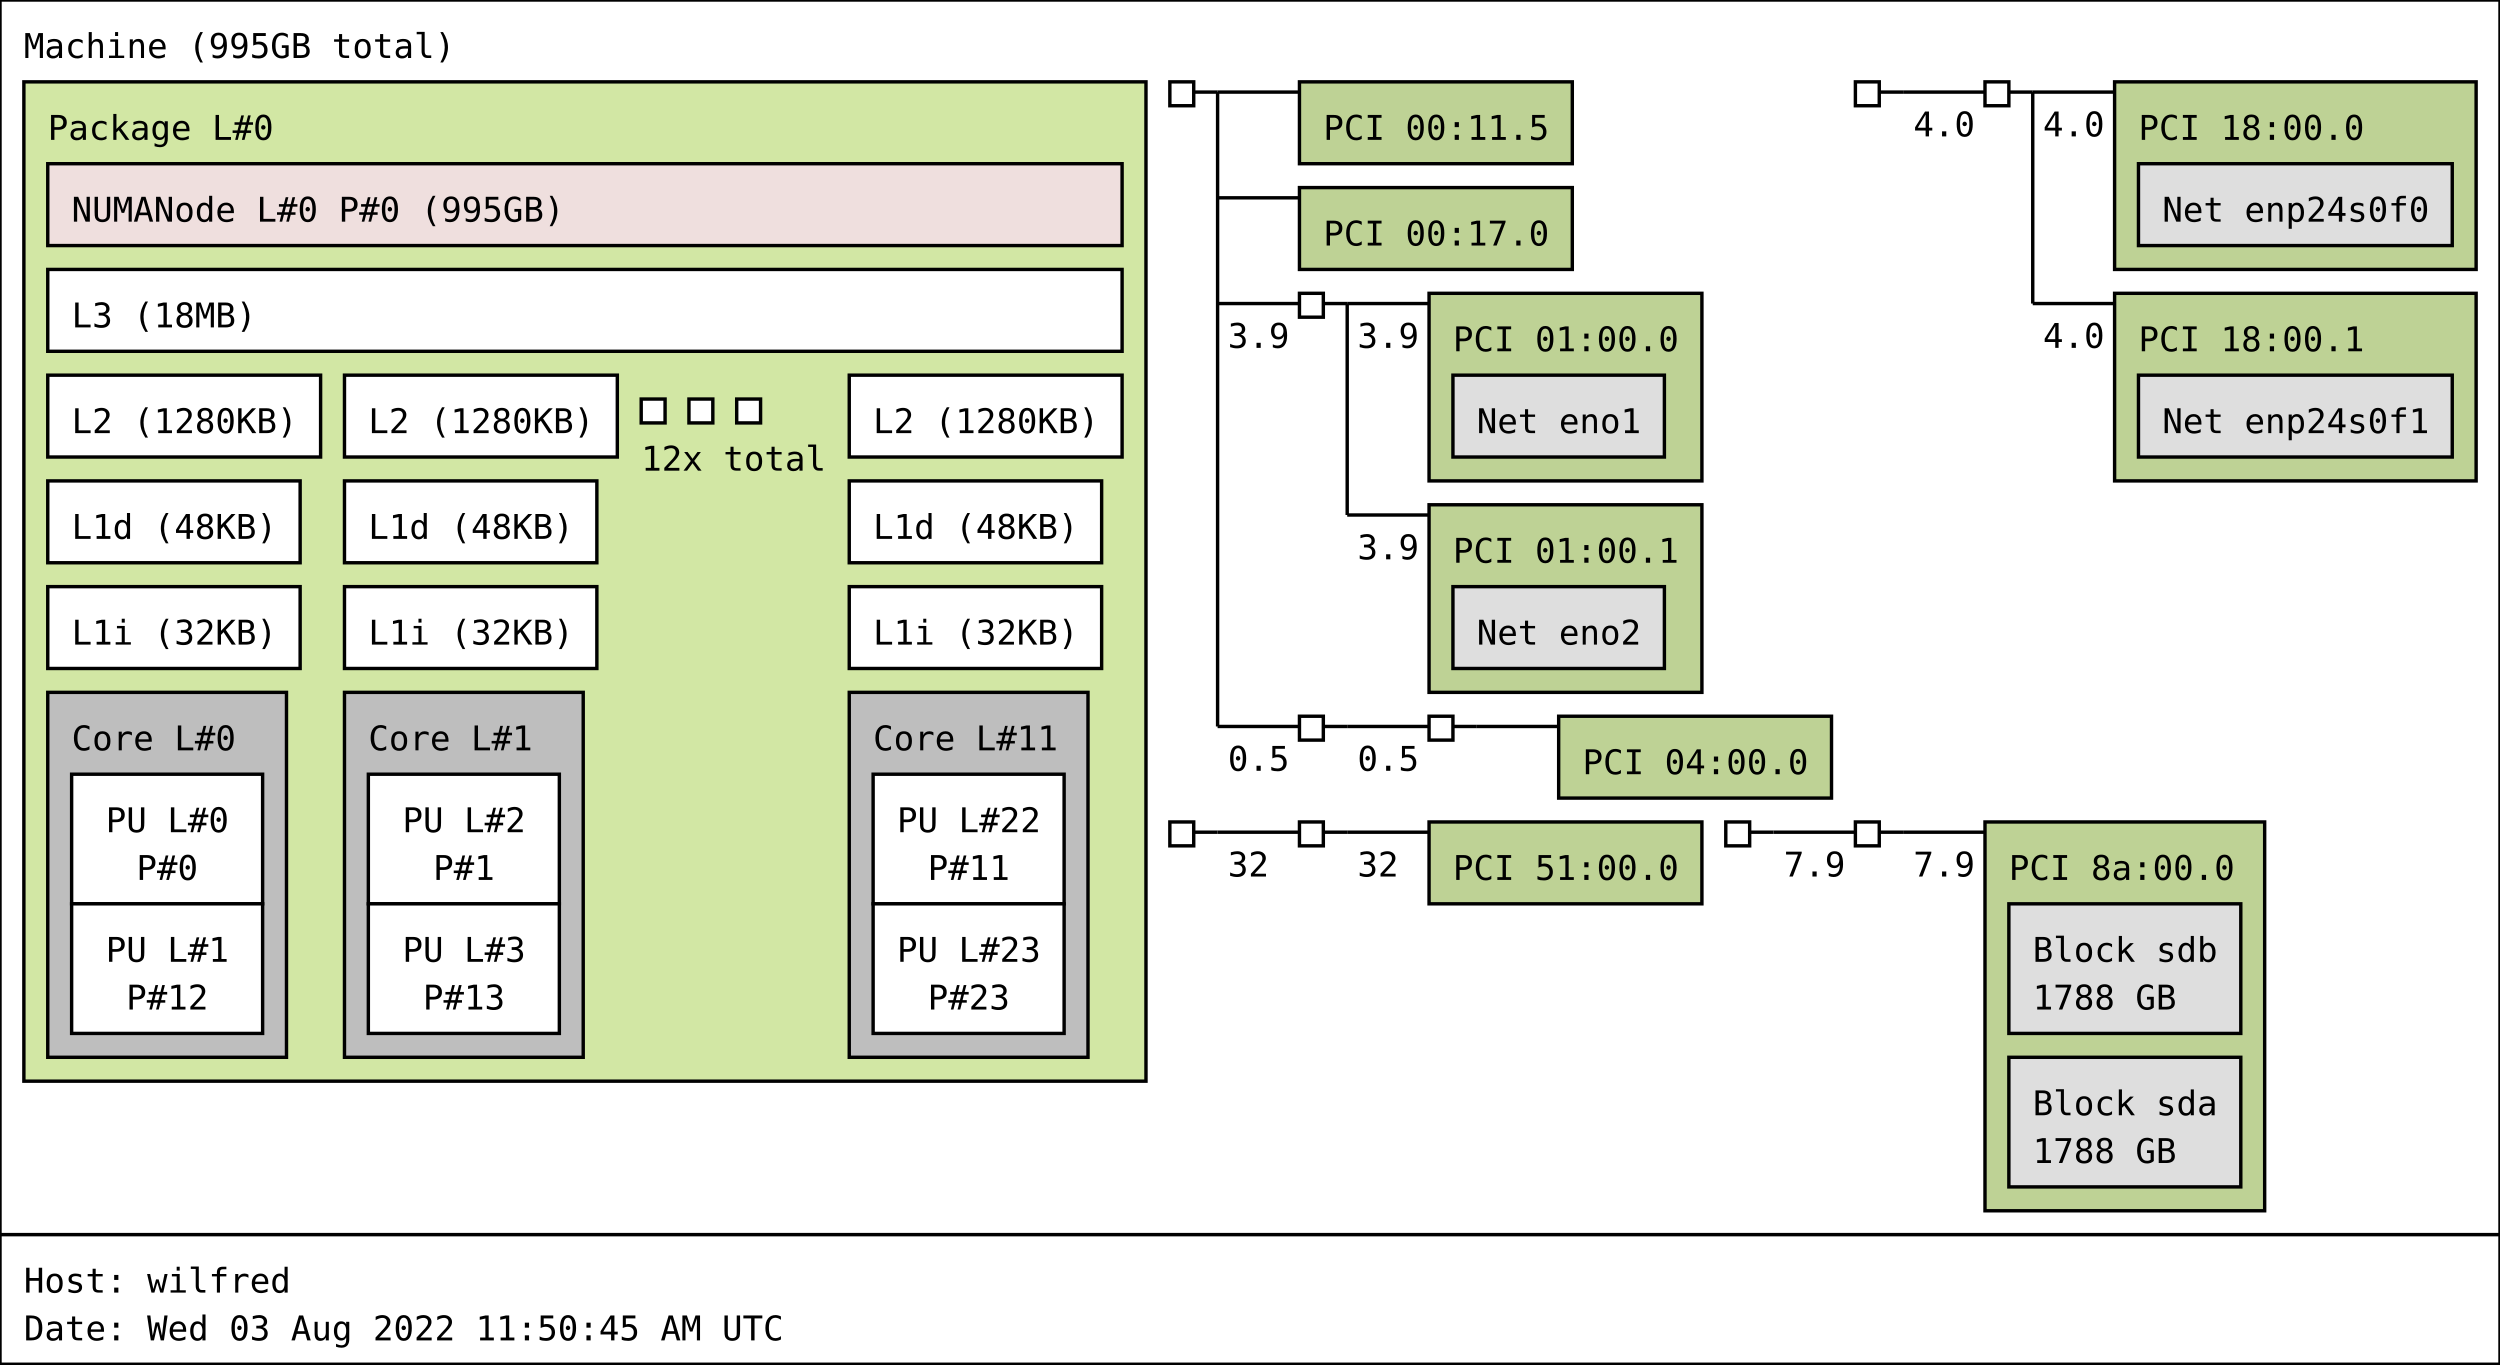
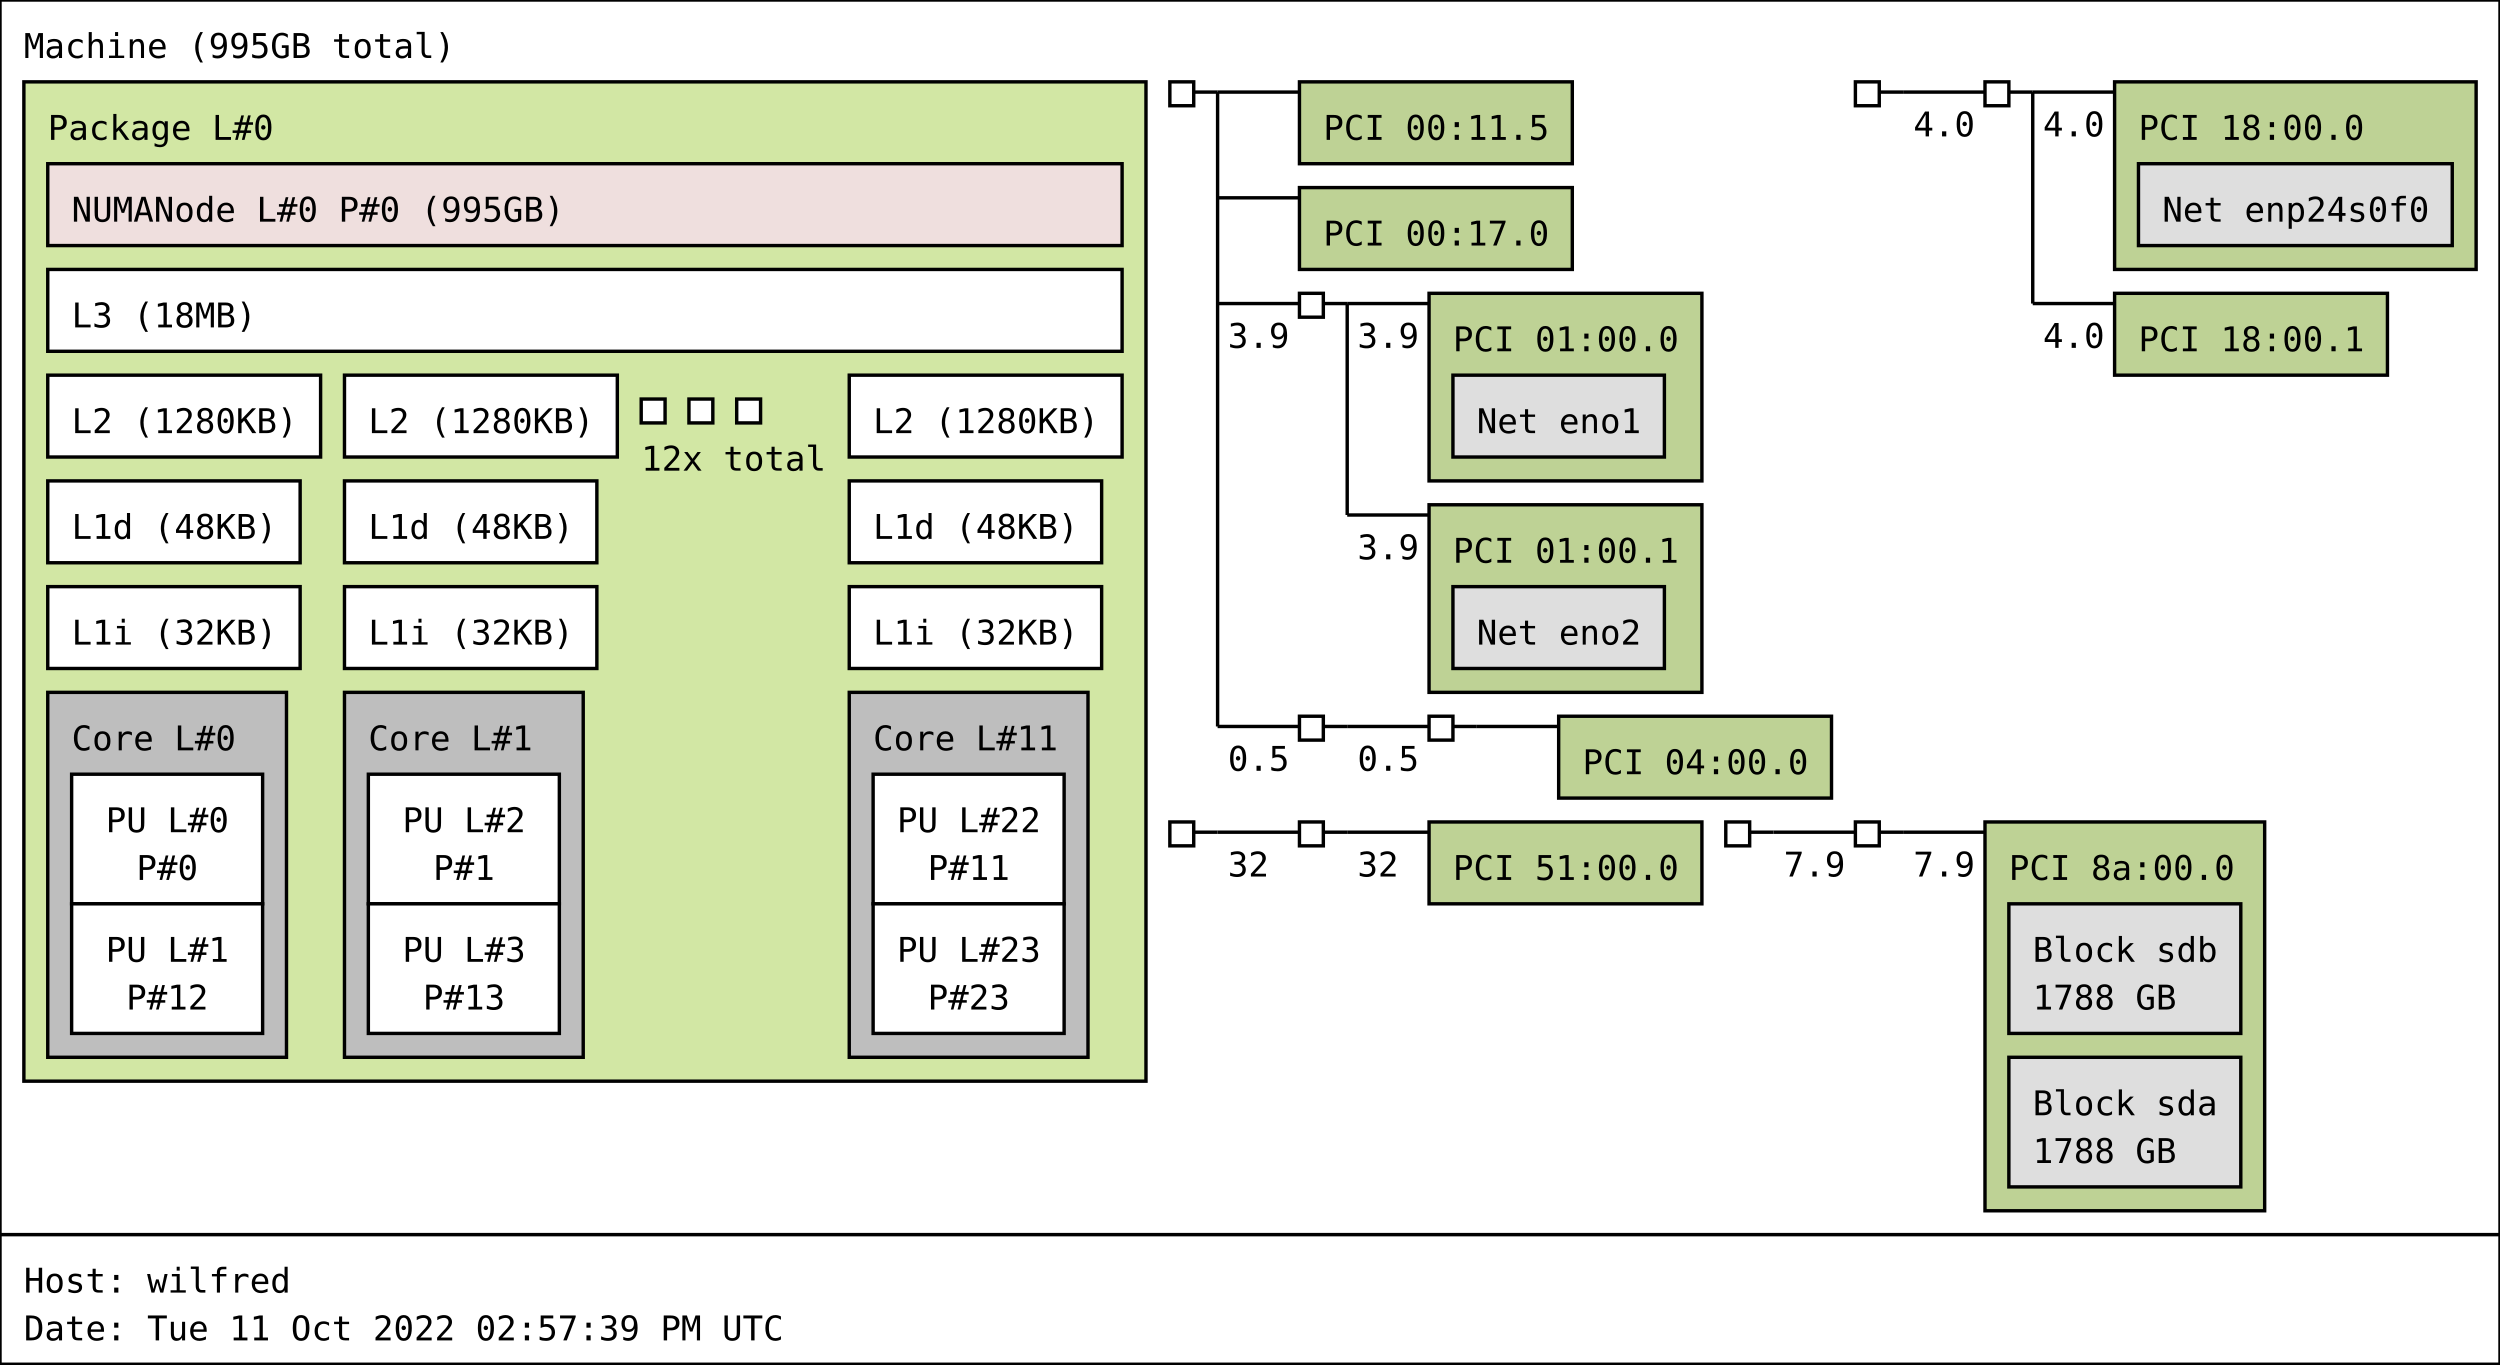
<svg xmlns="http://www.w3.org/2000/svg" width="733px" height="400px" viewBox="0 0 733px 400px" version="1.1">
  <rect id="Machine_0_rect" class="Machine" x="0" y="0" width="733" height="362" fill="rgb(255,255,255)" stroke="rgb(0,0,0)" stroke-width="1" />
  <text id="Machine_0_text" class="Machine" font-family="Monospace" x="7" y="17" fill="rgb(0,0,0)" font-size="10px">Machine (995GB total)</text>
  <rect id="Package_0_rect" class="Package" x="7" y="24" width="329" height="293" fill="rgb(210,231,164)" stroke="rgb(0,0,0)" stroke-width="1" />
  <text id="Package_0_text" class="Package" font-family="Monospace" x="14" y="41" fill="rgb(0,0,0)" font-size="10px">Package L#0</text>
  <rect id="L3_0_rect" class="L3" x="14" y="79" width="315" height="24" fill="rgb(255,255,255)" stroke="rgb(0,0,0)" stroke-width="1" />
  <text id="L3_0_text" class="L3" font-family="Monospace" x="21" y="96" fill="rgb(0,0,0)" font-size="10px">L3 (18MB)</text>
  <rect id="L2_0_rect" class="L2" x="14" y="110" width="80" height="24" fill="rgb(255,255,255)" stroke="rgb(0,0,0)" stroke-width="1" />
  <text id="L2_0_text" class="L2" font-family="Monospace" x="21" y="127" fill="rgb(0,0,0)" font-size="10px">L2 (1280KB)</text>
  <rect id="L1d_0_rect" class="L1d" x="14" y="141" width="74" height="24" fill="rgb(255,255,255)" stroke="rgb(0,0,0)" stroke-width="1" />
  <text id="L1d_0_text" class="L1d" font-family="Monospace" x="21" y="158" fill="rgb(0,0,0)" font-size="10px">L1d (48KB)</text>
  <rect id="L1i_0_rect" class="L1i" x="14" y="172" width="74" height="24" fill="rgb(255,255,255)" stroke="rgb(0,0,0)" stroke-width="1" />
  <text id="L1i_0_text" class="L1i" font-family="Monospace" x="21" y="189" fill="rgb(0,0,0)" font-size="10px">L1i (32KB)</text>
  <rect id="Core_0_rect" class="Core" x="14" y="203" width="70" height="107" fill="rgb(190,190,190)" stroke="rgb(0,0,0)" stroke-width="1" />
  <text id="Core_0_text" class="Core" font-family="Monospace" x="21" y="220" fill="rgb(0,0,0)" font-size="10px">Core L#0</text>
  <rect id="PU_0_rect" class="PU" x="21" y="227" width="56" height="38" fill="rgb(255,255,255)" stroke="rgb(0,0,0)" stroke-width="1" />
  <text id="PU_0_text" class="PU" font-family="Monospace" x="31" y="244" fill="rgb(0,0,0)" font-size="10px">PU L#0</text>
  <text id="PU_0_text_1" class="PU" font-family="Monospace" x="40" y="258" fill="rgb(0,0,0)" font-size="10px">P#0</text>
  <rect id="PU_1_rect" class="PU" x="21" y="265" width="56" height="38" fill="rgb(255,255,255)" stroke="rgb(0,0,0)" stroke-width="1" />
  <text id="PU_1_text" class="PU" font-family="Monospace" x="31" y="282" fill="rgb(0,0,0)" font-size="10px">PU L#1</text>
  <text id="PU_1_text_1" class="PU" font-family="Monospace" x="37" y="296" fill="rgb(0,0,0)" font-size="10px">P#12</text>
  <rect id="L2_1_rect" class="L2" x="101" y="110" width="80" height="24" fill="rgb(255,255,255)" stroke="rgb(0,0,0)" stroke-width="1" />
  <text id="L2_1_text" class="L2" font-family="Monospace" x="108" y="127" fill="rgb(0,0,0)" font-size="10px">L2 (1280KB)</text>
  <rect id="L1d_1_rect" class="L1d" x="101" y="141" width="74" height="24" fill="rgb(255,255,255)" stroke="rgb(0,0,0)" stroke-width="1" />
  <text id="L1d_1_text" class="L1d" font-family="Monospace" x="108" y="158" fill="rgb(0,0,0)" font-size="10px">L1d (48KB)</text>
  <rect id="L1i_1_rect" class="L1i" x="101" y="172" width="74" height="24" fill="rgb(255,255,255)" stroke="rgb(0,0,0)" stroke-width="1" />
  <text id="L1i_1_text" class="L1i" font-family="Monospace" x="108" y="189" fill="rgb(0,0,0)" font-size="10px">L1i (32KB)</text>
  <rect id="Core_1_rect" class="Core" x="101" y="203" width="70" height="107" fill="rgb(190,190,190)" stroke="rgb(0,0,0)" stroke-width="1" />
  <text id="Core_1_text" class="Core" font-family="Monospace" x="108" y="220" fill="rgb(0,0,0)" font-size="10px">Core L#1</text>
  <rect id="PU_2_rect" class="PU" x="108" y="227" width="56" height="38" fill="rgb(255,255,255)" stroke="rgb(0,0,0)" stroke-width="1" />
  <text id="PU_2_text" class="PU" font-family="Monospace" x="118" y="244" fill="rgb(0,0,0)" font-size="10px">PU L#2</text>
  <text id="PU_2_text_1" class="PU" font-family="Monospace" x="127" y="258" fill="rgb(0,0,0)" font-size="10px">P#1</text>
  <rect id="PU_3_rect" class="PU" x="108" y="265" width="56" height="38" fill="rgb(255,255,255)" stroke="rgb(0,0,0)" stroke-width="1" />
  <text id="PU_3_text" class="PU" font-family="Monospace" x="118" y="282" fill="rgb(0,0,0)" font-size="10px">PU L#3</text>
  <text id="PU_3_text_1" class="PU" font-family="Monospace" x="124" y="296" fill="rgb(0,0,0)" font-size="10px">P#13</text>
  <rect id="L2_2_rect" class="L2" x="188" y="117" width="7" height="7" fill="rgb(255,255,255)" stroke="rgb(0,0,0)" stroke-width="1" />
  <rect id="L2_2_rect" class="L2" x="202" y="117" width="7" height="7" fill="rgb(255,255,255)" stroke="rgb(0,0,0)" stroke-width="1" />
  <rect id="L2_2_rect" class="L2" x="216" y="117" width="7" height="7" fill="rgb(255,255,255)" stroke="rgb(0,0,0)" stroke-width="1" />
  <text id="L2_2_text" class="L2" font-family="Monospace" x="188" y="138" fill="rgb(0,0,0)" font-size="10px">12x total</text>
  <rect id="L2_11_rect" class="L2" x="249" y="110" width="80" height="24" fill="rgb(255,255,255)" stroke="rgb(0,0,0)" stroke-width="1" />
  <text id="L2_11_text" class="L2" font-family="Monospace" x="256" y="127" fill="rgb(0,0,0)" font-size="10px">L2 (1280KB)</text>
  <rect id="L1d_11_rect" class="L1d" x="249" y="141" width="74" height="24" fill="rgb(255,255,255)" stroke="rgb(0,0,0)" stroke-width="1" />
  <text id="L1d_11_text" class="L1d" font-family="Monospace" x="256" y="158" fill="rgb(0,0,0)" font-size="10px">L1d (48KB)</text>
  <rect id="L1i_11_rect" class="L1i" x="249" y="172" width="74" height="24" fill="rgb(255,255,255)" stroke="rgb(0,0,0)" stroke-width="1" />
  <text id="L1i_11_text" class="L1i" font-family="Monospace" x="256" y="189" fill="rgb(0,0,0)" font-size="10px">L1i (32KB)</text>
  <rect id="Core_11_rect" class="Core" x="249" y="203" width="70" height="107" fill="rgb(190,190,190)" stroke="rgb(0,0,0)" stroke-width="1" />
  <text id="Core_11_text" class="Core" font-family="Monospace" x="256" y="220" fill="rgb(0,0,0)" font-size="10px">Core L#11</text>
  <rect id="PU_22_rect" class="PU" x="256" y="227" width="56" height="38" fill="rgb(255,255,255)" stroke="rgb(0,0,0)" stroke-width="1" />
  <text id="PU_22_text" class="PU" font-family="Monospace" x="263" y="244" fill="rgb(0,0,0)" font-size="10px">PU L#22</text>
  <text id="PU_22_text_1" class="PU" font-family="Monospace" x="272" y="258" fill="rgb(0,0,0)" font-size="10px">P#11</text>
  <rect id="PU_23_rect" class="PU" x="256" y="265" width="56" height="38" fill="rgb(255,255,255)" stroke="rgb(0,0,0)" stroke-width="1" />
  <text id="PU_23_text" class="PU" font-family="Monospace" x="263" y="282" fill="rgb(0,0,0)" font-size="10px">PU L#23</text>
  <text id="PU_23_text_1" class="PU" font-family="Monospace" x="272" y="296" fill="rgb(0,0,0)" font-size="10px">P#23</text>
  <rect id="NUMANode_0_rect" class="NUMANode" x="14" y="48" width="315" height="24" fill="rgb(239,223,222)" stroke="rgb(0,0,0)" stroke-width="1" />
  <text id="NUMANode_0_text" class="NUMANode" font-family="Monospace" x="21" y="65" fill="rgb(0,0,0)" font-size="10px">NUMANode L#0 P#0 (995GB)</text>
  <rect id="HostBridge_0_rect" class="HostBridge" x="343" y="24" width="7" height="7" fill="rgb(255,255,255)" stroke="rgb(0,0,0)" stroke-width="1" />
  <line id="HostBridge_0_line" class="HostBridge" x1="350" y1="27" x2="357" y2="27" stroke="rgb(0,0,0)" stroke-width="1" />
  <line id="HostBridge_0_line_2" class="HostBridge" x1="357" y1="27" x2="381" y2="27" stroke="rgb(0,0,0)" stroke-width="1" />
  <line id="HostBridge_0_line_3" class="HostBridge" x1="357" y1="58" x2="381" y2="58" stroke="rgb(0,0,0)" stroke-width="1" />
  <line id="HostBridge_0_line_4" class="HostBridge" x1="357" y1="89" x2="381" y2="89" stroke="rgb(0,0,0)" stroke-width="1" />
  <text id="HostBridge_0_text_4" class="HostBridge" font-family="Monospace" x="360" y="102" fill="rgb(0,0,0)" font-size="10px">3.9</text>
  <line id="HostBridge_0_line_5" class="HostBridge" x1="357" y1="213" x2="381" y2="213" stroke="rgb(0,0,0)" stroke-width="1" />
  <text id="HostBridge_0_text_5" class="HostBridge" font-family="Monospace" x="360" y="226" fill="rgb(0,0,0)" font-size="10px">0.5</text>
  <line id="HostBridge_0_line_1" class="HostBridge" x1="357" y1="27" x2="357" y2="213" stroke="rgb(0,0,0)" stroke-width="1" />
  <rect id="PCI_0_rect" class="PCI" x="381" y="24" width="80" height="24" fill="rgb(190,210,149)" stroke="rgb(0,0,0)" stroke-width="1" />
  <text id="PCI_0_text" class="PCI" font-family="Monospace" x="388" y="41" fill="rgb(0,0,0)" font-size="10px">PCI 00:11.5</text>
  <rect id="PCI_1_rect" class="PCI" x="381" y="55" width="80" height="24" fill="rgb(190,210,149)" stroke="rgb(0,0,0)" stroke-width="1" />
  <text id="PCI_1_text" class="PCI" font-family="Monospace" x="388" y="72" fill="rgb(0,0,0)" font-size="10px">PCI 00:17.0</text>
  <rect id="PCIBridge_1_rect" class="PCIBridge" x="381" y="86" width="7" height="7" fill="rgb(255,255,255)" stroke="rgb(0,0,0)" stroke-width="1" />
  <line id="PCIBridge_1_line" class="PCIBridge" x1="388" y1="89" x2="395" y2="89" stroke="rgb(0,0,0)" stroke-width="1" />
  <line id="PCIBridge_1_line_2" class="PCIBridge" x1="395" y1="89" x2="419" y2="89" stroke="rgb(0,0,0)" stroke-width="1" />
  <text id="PCIBridge_1_text_2" class="PCIBridge" font-family="Monospace" x="398" y="102" fill="rgb(0,0,0)" font-size="10px">3.9</text>
  <line id="PCIBridge_1_line_3" class="PCIBridge" x1="395" y1="151" x2="419" y2="151" stroke="rgb(0,0,0)" stroke-width="1" />
  <text id="PCIBridge_1_text_3" class="PCIBridge" font-family="Monospace" x="398" y="164" fill="rgb(0,0,0)" font-size="10px">3.9</text>
  <line id="PCIBridge_1_line_1" class="PCIBridge" x1="395" y1="89" x2="395" y2="151" stroke="rgb(0,0,0)" stroke-width="1" />
  <rect id="PCI_2_rect" class="PCI" x="419" y="86" width="80" height="55" fill="rgb(190,210,149)" stroke="rgb(0,0,0)" stroke-width="1" />
  <text id="PCI_2_text" class="PCI" font-family="Monospace" x="426" y="103" fill="rgb(0,0,0)" font-size="10px">PCI 01:00.0</text>
  <rect id="Net_0_rect" class="Net" x="426" y="110" width="62" height="24" fill="rgb(222,222,222)" stroke="rgb(0,0,0)" stroke-width="1" />
  <text id="Net_0_text" class="Net" font-family="Monospace" x="433" y="127" fill="rgb(0,0,0)" font-size="10px">Net eno1</text>
  <rect id="PCI_3_rect" class="PCI" x="419" y="148" width="80" height="55" fill="rgb(190,210,149)" stroke="rgb(0,0,0)" stroke-width="1" />
  <text id="PCI_3_text" class="PCI" font-family="Monospace" x="426" y="165" fill="rgb(0,0,0)" font-size="10px">PCI 01:00.1</text>
  <rect id="Net_1_rect" class="Net" x="426" y="172" width="62" height="24" fill="rgb(222,222,222)" stroke="rgb(0,0,0)" stroke-width="1" />
  <text id="Net_1_text" class="Net" font-family="Monospace" x="433" y="189" fill="rgb(0,0,0)" font-size="10px">Net eno2</text>
  <rect id="PCIBridge_2_rect" class="PCIBridge" x="381" y="210" width="7" height="7" fill="rgb(255,255,255)" stroke="rgb(0,0,0)" stroke-width="1" />
  <line id="PCIBridge_2_line" class="PCIBridge" x1="388" y1="213" x2="395" y2="213" stroke="rgb(0,0,0)" stroke-width="1" />
  <line id="PCIBridge_2_line_2" class="PCIBridge" x1="395" y1="213" x2="419" y2="213" stroke="rgb(0,0,0)" stroke-width="1" />
  <text id="PCIBridge_2_text_2" class="PCIBridge" font-family="Monospace" x="398" y="226" fill="rgb(0,0,0)" font-size="10px">0.5</text>
  <line id="PCIBridge_2_line_1" class="PCIBridge" x1="395" y1="213" x2="395" y2="213" stroke="rgb(0,0,0)" stroke-width="1" />
  <rect id="PCIBridge_3_rect" class="PCIBridge" x="419" y="210" width="7" height="7" fill="rgb(255,255,255)" stroke="rgb(0,0,0)" stroke-width="1" />
  <line id="PCIBridge_3_line" class="PCIBridge" x1="426" y1="213" x2="433" y2="213" stroke="rgb(0,0,0)" stroke-width="1" />
  <line id="PCIBridge_3_line_2" class="PCIBridge" x1="433" y1="213" x2="457" y2="213" stroke="rgb(0,0,0)" stroke-width="1" />
  <line id="PCIBridge_3_line_1" class="PCIBridge" x1="433" y1="213" x2="433" y2="213" stroke="rgb(0,0,0)" stroke-width="1" />
  <rect id="PCI_4_rect" class="PCI" x="457" y="210" width="80" height="24" fill="rgb(190,210,149)" stroke="rgb(0,0,0)" stroke-width="1" />
  <text id="PCI_4_text" class="PCI" font-family="Monospace" x="464" y="227" fill="rgb(0,0,0)" font-size="10px">PCI 04:00.0</text>
  <rect id="HostBridge_4_rect" class="HostBridge" x="544" y="24" width="7" height="7" fill="rgb(255,255,255)" stroke="rgb(0,0,0)" stroke-width="1" />
  <line id="HostBridge_4_line" class="HostBridge" x1="551" y1="27" x2="558" y2="27" stroke="rgb(0,0,0)" stroke-width="1" />
  <line id="HostBridge_4_line_2" class="HostBridge" x1="558" y1="27" x2="582" y2="27" stroke="rgb(0,0,0)" stroke-width="1" />
  <text id="HostBridge_4_text_2" class="HostBridge" font-family="Monospace" x="561" y="40" fill="rgb(0,0,0)" font-size="10px">4.0</text>
  <line id="HostBridge_4_line_1" class="HostBridge" x1="558" y1="27" x2="558" y2="27" stroke="rgb(0,0,0)" stroke-width="1" />
  <rect id="PCIBridge_5_rect" class="PCIBridge" x="582" y="24" width="7" height="7" fill="rgb(255,255,255)" stroke="rgb(0,0,0)" stroke-width="1" />
  <line id="PCIBridge_5_line" class="PCIBridge" x1="589" y1="27" x2="596" y2="27" stroke="rgb(0,0,0)" stroke-width="1" />
  <line id="PCIBridge_5_line_2" class="PCIBridge" x1="596" y1="27" x2="620" y2="27" stroke="rgb(0,0,0)" stroke-width="1" />
  <text id="PCIBridge_5_text_2" class="PCIBridge" font-family="Monospace" x="599" y="40" fill="rgb(0,0,0)" font-size="10px">4.0</text>
  <line id="PCIBridge_5_line_3" class="PCIBridge" x1="596" y1="89" x2="620" y2="89" stroke="rgb(0,0,0)" stroke-width="1" />
  <text id="PCIBridge_5_text_3" class="PCIBridge" font-family="Monospace" x="599" y="102" fill="rgb(0,0,0)" font-size="10px">4.0</text>
  <line id="PCIBridge_5_line_1" class="PCIBridge" x1="596" y1="27" x2="596" y2="89" stroke="rgb(0,0,0)" stroke-width="1" />
  <rect id="PCI_5_rect" class="PCI" x="620" y="24" width="106" height="55" fill="rgb(190,210,149)" stroke="rgb(0,0,0)" stroke-width="1" />
  <text id="PCI_5_text" class="PCI" font-family="Monospace" x="627" y="41" fill="rgb(0,0,0)" font-size="10px">PCI 18:00.0</text>
  <rect id="Net_2_rect" class="Net" x="627" y="48" width="92" height="24" fill="rgb(222,222,222)" stroke="rgb(0,0,0)" stroke-width="1" />
  <text id="Net_2_text" class="Net" font-family="Monospace" x="634" y="65" fill="rgb(0,0,0)" font-size="10px">Net enp24s0f0</text>
-   <rect id="PCI_6_rect" class="PCI" x="620" y="86" width="106" height="55" fill="rgb(190,210,149)" stroke="rgb(0,0,0)" stroke-width="1" />
+   <rect id="PCI_6_rect" class="PCI" x="620" y="86" width="80" height="24" fill="rgb(190,210,149)" stroke="rgb(0,0,0)" stroke-width="1" />
  <text id="PCI_6_text" class="PCI" font-family="Monospace" x="627" y="103" fill="rgb(0,0,0)" font-size="10px">PCI 18:00.1</text>
-   <rect id="Net_3_rect" class="Net" x="627" y="110" width="92" height="24" fill="rgb(222,222,222)" stroke="rgb(0,0,0)" stroke-width="1" />
-   <text id="Net_3_text" class="Net" font-family="Monospace" x="634" y="127" fill="rgb(0,0,0)" font-size="10px">Net enp24s0f1</text>
  <rect id="HostBridge_6_rect" class="HostBridge" x="343" y="241" width="7" height="7" fill="rgb(255,255,255)" stroke="rgb(0,0,0)" stroke-width="1" />
  <line id="HostBridge_6_line" class="HostBridge" x1="350" y1="244" x2="357" y2="244" stroke="rgb(0,0,0)" stroke-width="1" />
  <line id="HostBridge_6_line_2" class="HostBridge" x1="357" y1="244" x2="381" y2="244" stroke="rgb(0,0,0)" stroke-width="1" />
  <text id="HostBridge_6_text_2" class="HostBridge" font-family="Monospace" x="360" y="257" fill="rgb(0,0,0)" font-size="10px">32</text>
  <line id="HostBridge_6_line_1" class="HostBridge" x1="357" y1="244" x2="357" y2="244" stroke="rgb(0,0,0)" stroke-width="1" />
  <rect id="PCIBridge_7_rect" class="PCIBridge" x="381" y="241" width="7" height="7" fill="rgb(255,255,255)" stroke="rgb(0,0,0)" stroke-width="1" />
  <line id="PCIBridge_7_line" class="PCIBridge" x1="388" y1="244" x2="395" y2="244" stroke="rgb(0,0,0)" stroke-width="1" />
  <line id="PCIBridge_7_line_2" class="PCIBridge" x1="395" y1="244" x2="419" y2="244" stroke="rgb(0,0,0)" stroke-width="1" />
  <text id="PCIBridge_7_text_2" class="PCIBridge" font-family="Monospace" x="398" y="257" fill="rgb(0,0,0)" font-size="10px">32</text>
  <line id="PCIBridge_7_line_1" class="PCIBridge" x1="395" y1="244" x2="395" y2="244" stroke="rgb(0,0,0)" stroke-width="1" />
  <rect id="PCI_7_rect" class="PCI" x="419" y="241" width="80" height="24" fill="rgb(190,210,149)" stroke="rgb(0,0,0)" stroke-width="1" />
  <text id="PCI_7_text" class="PCI" font-family="Monospace" x="426" y="258" fill="rgb(0,0,0)" font-size="10px">PCI 51:00.0</text>
  <rect id="HostBridge_8_rect" class="HostBridge" x="506" y="241" width="7" height="7" fill="rgb(255,255,255)" stroke="rgb(0,0,0)" stroke-width="1" />
  <line id="HostBridge_8_line" class="HostBridge" x1="513" y1="244" x2="520" y2="244" stroke="rgb(0,0,0)" stroke-width="1" />
  <line id="HostBridge_8_line_2" class="HostBridge" x1="520" y1="244" x2="544" y2="244" stroke="rgb(0,0,0)" stroke-width="1" />
  <text id="HostBridge_8_text_2" class="HostBridge" font-family="Monospace" x="523" y="257" fill="rgb(0,0,0)" font-size="10px">7.9</text>
  <line id="HostBridge_8_line_1" class="HostBridge" x1="520" y1="244" x2="520" y2="244" stroke="rgb(0,0,0)" stroke-width="1" />
  <rect id="PCIBridge_9_rect" class="PCIBridge" x="544" y="241" width="7" height="7" fill="rgb(255,255,255)" stroke="rgb(0,0,0)" stroke-width="1" />
  <line id="PCIBridge_9_line" class="PCIBridge" x1="551" y1="244" x2="558" y2="244" stroke="rgb(0,0,0)" stroke-width="1" />
  <line id="PCIBridge_9_line_2" class="PCIBridge" x1="558" y1="244" x2="582" y2="244" stroke="rgb(0,0,0)" stroke-width="1" />
  <text id="PCIBridge_9_text_2" class="PCIBridge" font-family="Monospace" x="561" y="257" fill="rgb(0,0,0)" font-size="10px">7.9</text>
  <line id="PCIBridge_9_line_1" class="PCIBridge" x1="558" y1="244" x2="558" y2="244" stroke="rgb(0,0,0)" stroke-width="1" />
  <rect id="PCI_8_rect" class="PCI" x="582" y="241" width="82" height="114" fill="rgb(190,210,149)" stroke="rgb(0,0,0)" stroke-width="1" />
  <text id="PCI_8_text" class="PCI" font-family="Monospace" x="589" y="258" fill="rgb(0,0,0)" font-size="10px">PCI 8a:00.0</text>
-   <rect id="Block_4_rect" class="Block" x="589" y="265" width="68" height="38" fill="rgb(222,222,222)" stroke="rgb(0,0,0)" stroke-width="1" />
-   <text id="Block_4_text" class="Block" font-family="Monospace" x="596" y="282" fill="rgb(0,0,0)" font-size="10px">Block sdb</text>
-   <text id="Block_4_text_1" class="Block" font-family="Monospace" x="596" y="296" fill="rgb(0,0,0)" font-size="10px">1788 GB</text>
-   <rect id="Block_5_rect" class="Block" x="589" y="310" width="68" height="38" fill="rgb(222,222,222)" stroke="rgb(0,0,0)" stroke-width="1" />
-   <text id="Block_5_text" class="Block" font-family="Monospace" x="596" y="327" fill="rgb(0,0,0)" font-size="10px">Block sda</text>
-   <text id="Block_5_text_1" class="Block" font-family="Monospace" x="596" y="341" fill="rgb(0,0,0)" font-size="10px">1788 GB</text>
+   <rect id="Block_3_rect" class="Block" x="589" y="265" width="68" height="38" fill="rgb(222,222,222)" stroke="rgb(0,0,0)" stroke-width="1" />
+   <text id="Block_3_text" class="Block" font-family="Monospace" x="596" y="282" fill="rgb(0,0,0)" font-size="10px">Block sdb</text>
+   <text id="Block_3_text_1" class="Block" font-family="Monospace" x="596" y="296" fill="rgb(0,0,0)" font-size="10px">1788 GB</text>
+   <rect id="Block_4_rect" class="Block" x="589" y="310" width="68" height="38" fill="rgb(222,222,222)" stroke="rgb(0,0,0)" stroke-width="1" />
+   <text id="Block_4_text" class="Block" font-family="Monospace" x="596" y="327" fill="rgb(0,0,0)" font-size="10px">Block sda</text>
+   <text id="Block_4_text_1" class="Block" font-family="Monospace" x="596" y="341" fill="rgb(0,0,0)" font-size="10px">1788 GB</text>
  <rect id="anon_rect" x="0" y="362" width="733" height="38" fill="rgb(255,255,255)" stroke="rgb(0,0,0)" stroke-width="1" />
  <text id="anon_text" font-family="Monospace" x="7" y="379" fill="rgb(0,0,0)" font-size="10px">Host: wilfred</text>
-   <text id="anon_text_1" font-family="Monospace" x="7" y="393" fill="rgb(0,0,0)" font-size="10px">Date: Wed 03 Aug 2022 11:50:45 AM UTC</text>
+   <text id="anon_text_1" font-family="Monospace" x="7" y="393" fill="rgb(0,0,0)" font-size="10px">Date: Tue 11 Oct 2022 02:57:39 PM UTC</text>
</svg>
